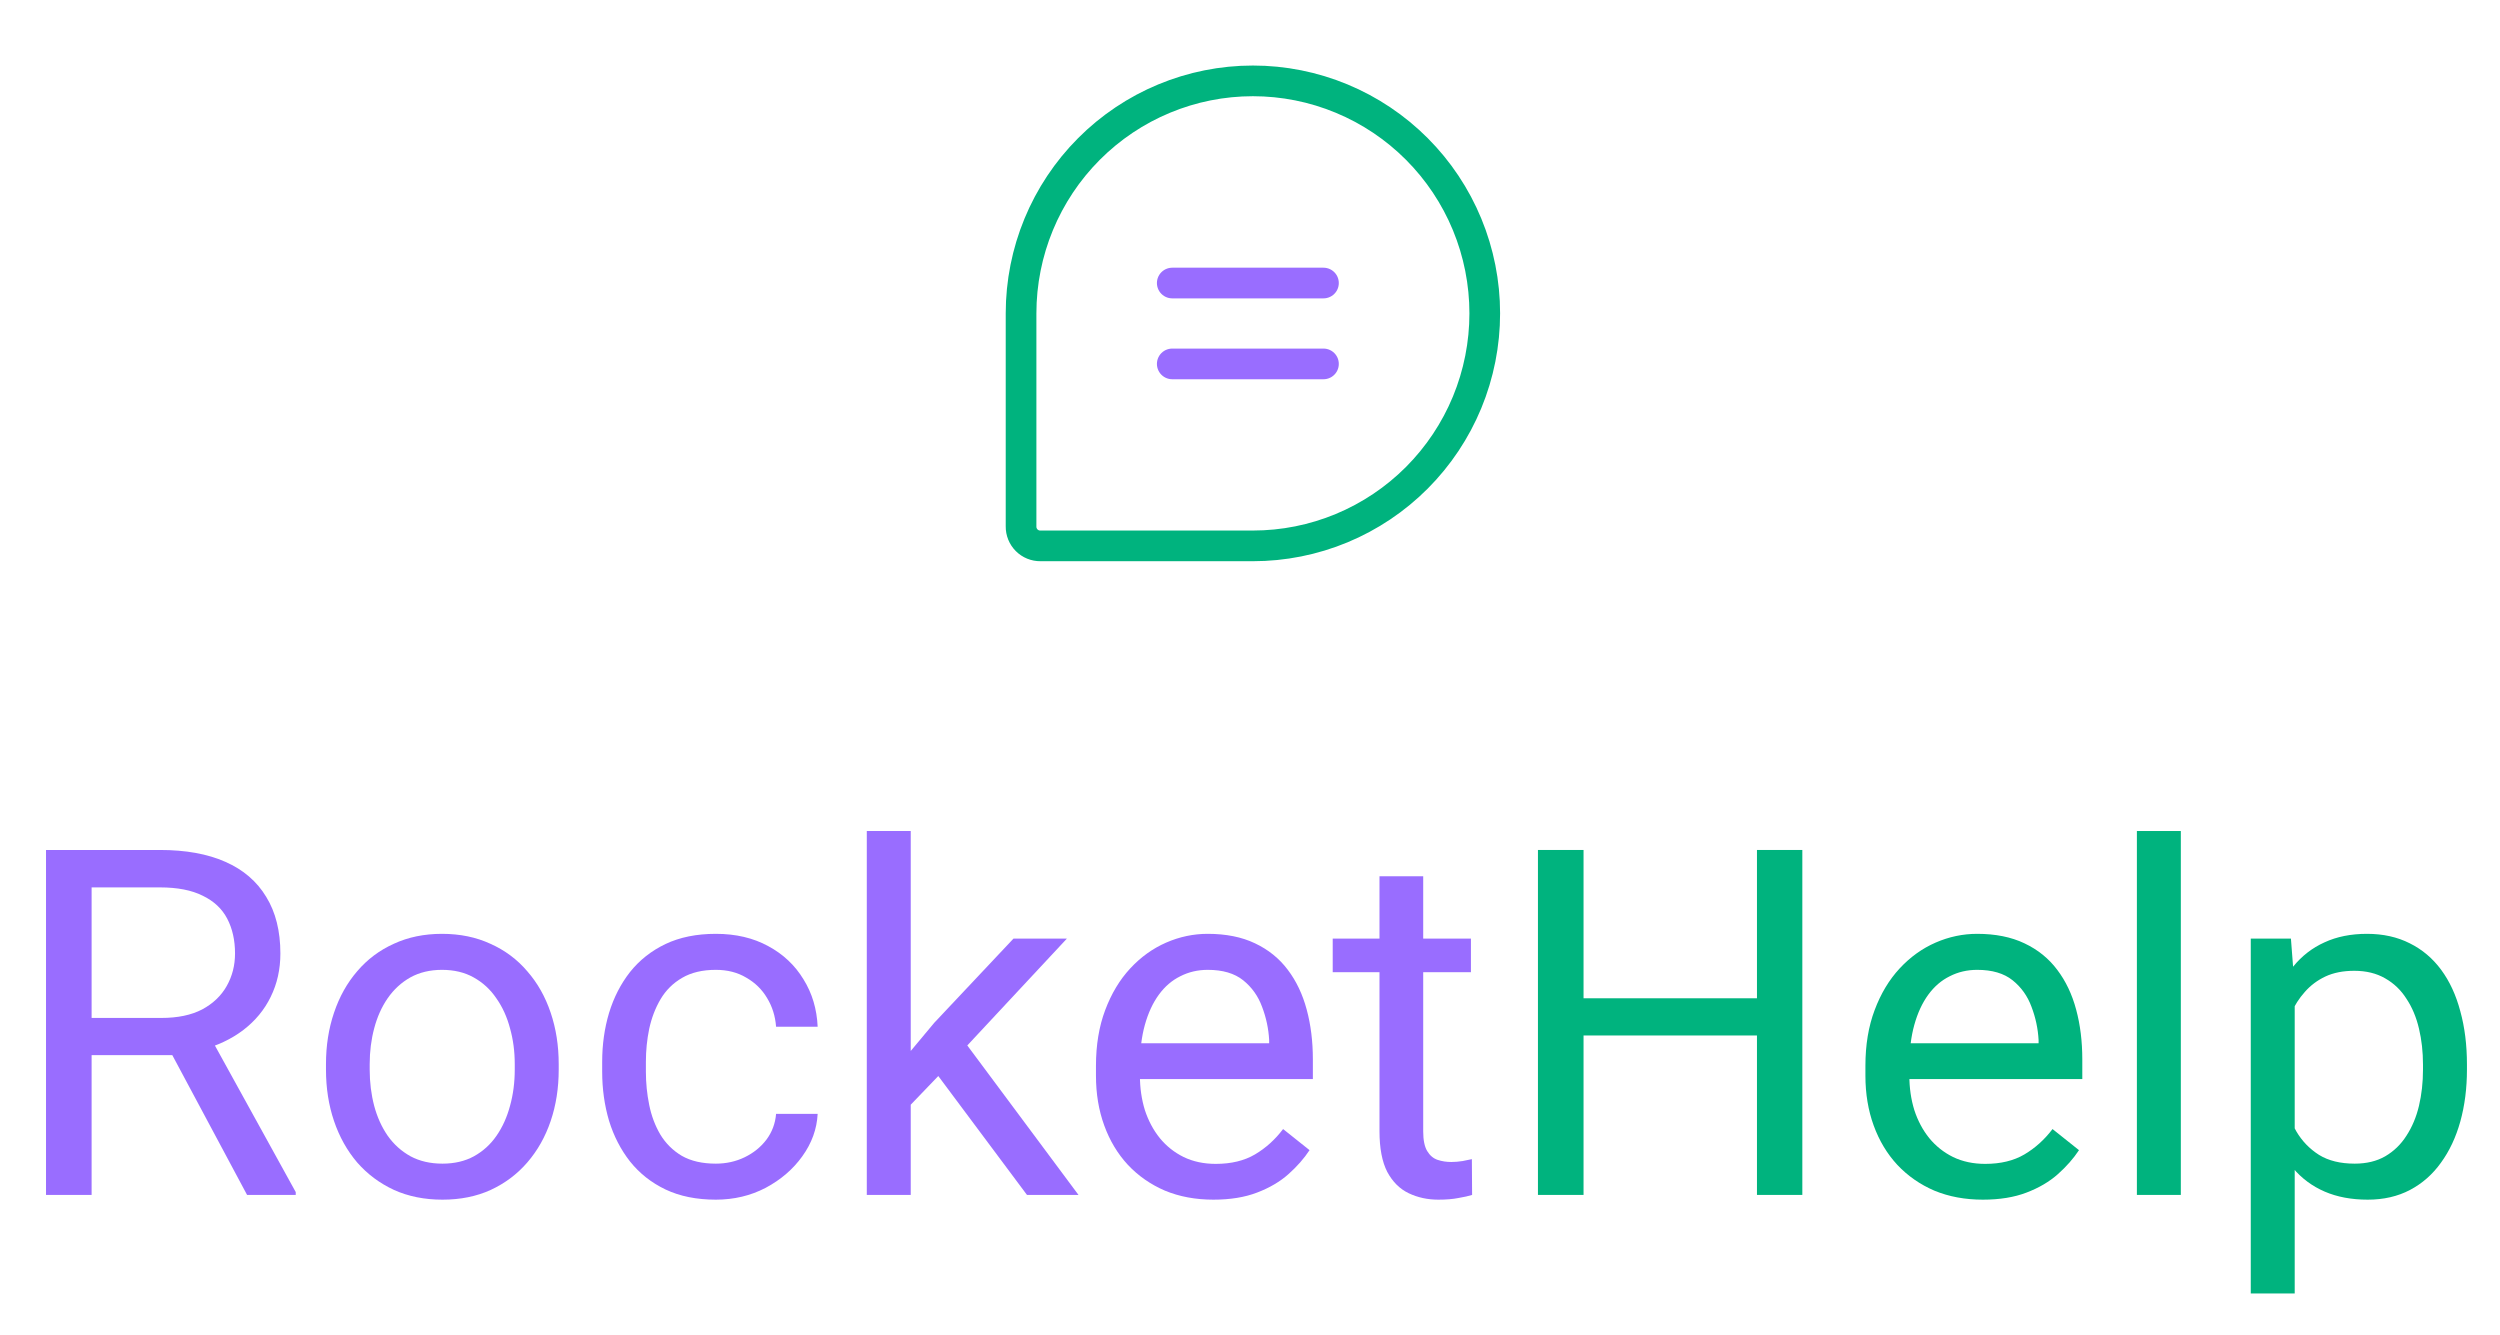
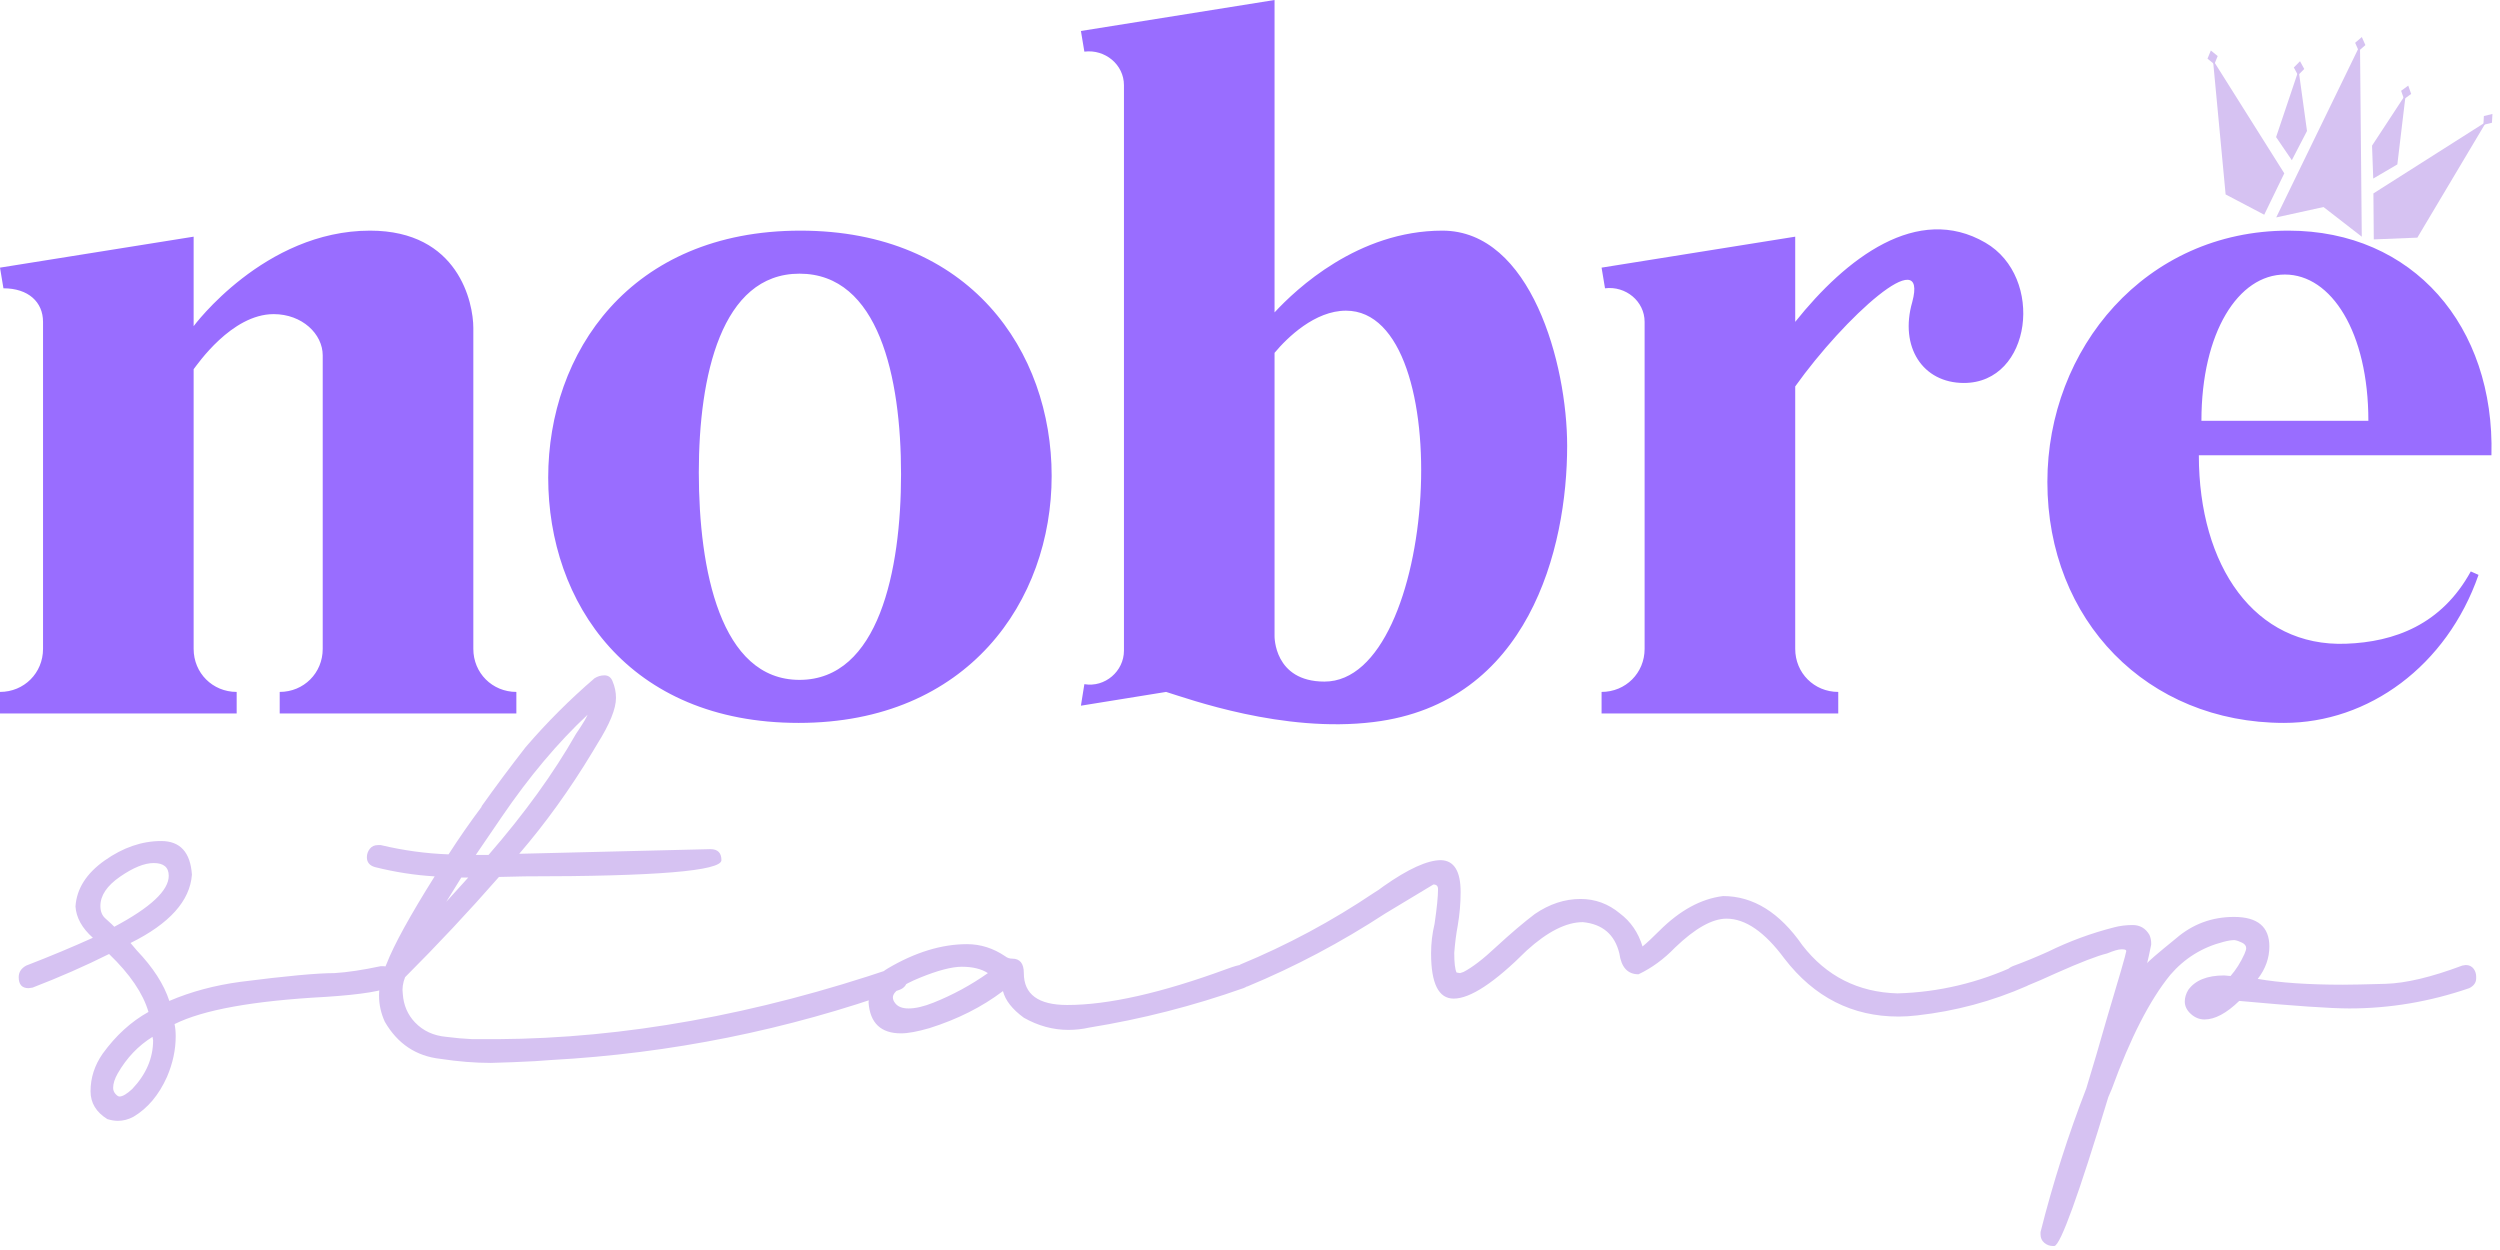
- <svg xmlns="http://www.w3.org/2000/svg" width="163" height="87" viewBox="0 0 163 87" fill="none">
-   <path d="M81.689 35.591H67.838C67.671 35.593 67.505 35.562 67.351 35.499C67.196 35.436 67.056 35.343 66.938 35.224C66.82 35.106 66.727 34.965 66.664 34.81C66.602 34.655 66.57 34.489 66.573 34.322V20.432C66.573 16.411 68.165 12.556 71 9.713C73.835 6.87 77.68 5.273 81.689 5.273V5.273C83.675 5.273 85.64 5.665 87.474 6.427C89.308 7.188 90.975 8.305 92.379 9.713C93.782 11.12 94.896 12.791 95.656 14.631C96.415 16.47 96.806 18.441 96.806 20.432V20.432C96.806 22.422 96.415 24.394 95.656 26.233C94.896 28.072 93.782 29.743 92.379 31.151C90.975 32.559 89.308 33.675 87.474 34.437C85.64 35.199 83.675 35.591 81.689 35.591V35.591Z" stroke="#00B37E" stroke-width="2" stroke-linecap="round" stroke-linejoin="round" />
-   <path d="M76.431 18.454H86.29" stroke="#996DFF" stroke-width="2" stroke-linecap="round" stroke-linejoin="round" />
-   <path d="M76.431 23.727H86.29" stroke="#996DFF" stroke-width="2" stroke-linecap="round" stroke-linejoin="round" />
-   <path d="M3 55.418H10.425C12.109 55.418 13.531 55.675 14.692 56.19C15.863 56.705 16.751 57.467 17.357 58.476C17.973 59.475 18.281 60.706 18.281 62.168C18.281 63.198 18.071 64.14 17.65 64.995C17.239 65.84 16.643 66.56 15.863 67.158C15.092 67.745 14.168 68.182 13.09 68.471L12.258 68.795H5.28L5.249 66.37H10.517C11.585 66.37 12.474 66.184 13.182 65.814C13.891 65.433 14.425 64.923 14.784 64.284C15.144 63.646 15.324 62.941 15.324 62.168C15.324 61.303 15.154 60.546 14.815 59.897C14.476 59.249 13.942 58.749 13.213 58.399C12.494 58.038 11.565 57.858 10.425 57.858H5.973V77.909H3V55.418ZM16.109 77.909L10.656 67.714L13.752 67.698L19.282 77.724V77.909H16.109Z" fill="#996DFF" />
-   <path d="M21.254 69.737V69.382C21.254 68.177 21.429 67.06 21.778 66.03C22.127 64.99 22.63 64.089 23.288 63.327C23.945 62.554 24.741 61.957 25.675 61.535C26.61 61.102 27.657 60.886 28.818 60.886C29.989 60.886 31.041 61.102 31.976 61.535C32.921 61.957 33.722 62.554 34.379 63.327C35.047 64.089 35.555 64.99 35.904 66.03C36.253 67.06 36.428 68.177 36.428 69.382V69.737C36.428 70.942 36.253 72.06 35.904 73.09C35.555 74.119 35.047 75.02 34.379 75.793C33.722 76.555 32.926 77.152 31.991 77.585C31.067 78.007 30.02 78.218 28.849 78.218C27.678 78.218 26.625 78.007 25.691 77.585C24.756 77.152 23.955 76.555 23.288 75.793C22.63 75.02 22.127 74.119 21.778 73.09C21.429 72.06 21.254 70.942 21.254 69.737ZM24.104 69.382V69.737C24.104 70.572 24.202 71.359 24.397 72.101C24.592 72.832 24.885 73.481 25.275 74.047C25.675 74.614 26.174 75.062 26.769 75.391C27.365 75.71 28.058 75.87 28.849 75.87C29.629 75.87 30.312 75.71 30.898 75.391C31.493 75.062 31.986 74.614 32.376 74.047C32.767 73.481 33.059 72.832 33.254 72.101C33.46 71.359 33.562 70.572 33.562 69.737V69.382C33.562 68.558 33.46 67.781 33.254 67.049C33.059 66.308 32.761 65.654 32.361 65.088C31.971 64.511 31.478 64.058 30.882 63.728C30.297 63.399 29.609 63.234 28.818 63.234C28.037 63.234 27.349 63.399 26.754 63.728C26.168 64.058 25.675 64.511 25.275 65.088C24.885 65.654 24.592 66.308 24.397 67.049C24.202 67.781 24.104 68.558 24.104 69.382Z" fill="#996DFF" />
-   <path d="M46.672 75.87C47.349 75.87 47.976 75.731 48.551 75.453C49.126 75.175 49.599 74.794 49.968 74.31C50.338 73.816 50.548 73.254 50.6 72.626H53.311C53.26 73.615 52.926 74.536 52.31 75.391C51.704 76.236 50.908 76.921 49.922 77.446C48.936 77.961 47.853 78.218 46.672 78.218C45.419 78.218 44.325 77.997 43.391 77.554C42.466 77.111 41.696 76.503 41.08 75.731C40.474 74.959 40.017 74.073 39.709 73.074C39.411 72.065 39.262 70.999 39.262 69.876V69.228C39.262 68.105 39.411 67.044 39.709 66.046C40.017 65.036 40.474 64.145 41.08 63.373C41.696 62.601 42.466 61.993 43.391 61.55C44.325 61.107 45.419 60.886 46.672 60.886C47.976 60.886 49.116 61.154 50.092 61.689C51.067 62.215 51.832 62.935 52.387 63.852C52.952 64.758 53.26 65.788 53.311 66.941H50.6C50.548 66.251 50.353 65.628 50.014 65.072C49.686 64.516 49.234 64.073 48.659 63.744C48.094 63.404 47.432 63.234 46.672 63.234C45.799 63.234 45.065 63.409 44.469 63.759C43.883 64.099 43.416 64.562 43.067 65.15C42.728 65.726 42.482 66.37 42.328 67.08C42.184 67.781 42.112 68.496 42.112 69.228V69.876C42.112 70.608 42.184 71.329 42.328 72.039C42.471 72.75 42.713 73.393 43.052 73.97C43.401 74.547 43.868 75.01 44.453 75.36C45.049 75.7 45.788 75.87 46.672 75.87Z" fill="#996DFF" />
-   <path d="M59.38 54.182V77.909H56.515V54.182H59.38ZM69.563 61.195L62.292 68.996L58.225 73.228L57.994 70.185L60.906 66.694L66.081 61.195H69.563ZM66.959 77.909L61.013 69.938L62.492 67.389L70.318 77.909H66.959Z" fill="#996DFF" />
-   <path d="M79.114 78.218C77.953 78.218 76.9 78.022 75.956 77.631C75.021 77.229 74.215 76.668 73.537 75.947C72.87 75.226 72.356 74.372 71.997 73.383C71.637 72.394 71.457 71.313 71.457 70.139V69.49C71.457 68.131 71.658 66.921 72.058 65.86C72.459 64.789 73.003 63.883 73.691 63.141C74.379 62.4 75.16 61.839 76.033 61.458C76.906 61.077 77.809 60.886 78.744 60.886C79.935 60.886 80.962 61.092 81.825 61.504C82.698 61.916 83.411 62.492 83.966 63.234C84.52 63.965 84.931 64.83 85.198 65.829C85.465 66.818 85.599 67.899 85.599 69.073V70.355H73.152V68.023H82.749V67.806C82.708 67.065 82.554 66.344 82.287 65.644C82.03 64.944 81.619 64.367 81.055 63.914C80.49 63.461 79.719 63.234 78.744 63.234C78.097 63.234 77.501 63.373 76.957 63.651C76.413 63.919 75.945 64.32 75.555 64.856C75.165 65.391 74.862 66.046 74.646 66.818C74.431 67.59 74.323 68.481 74.323 69.49V70.139C74.323 70.932 74.431 71.679 74.646 72.379C74.872 73.069 75.196 73.677 75.617 74.202C76.048 74.727 76.567 75.139 77.173 75.438C77.789 75.736 78.487 75.885 79.268 75.885C80.274 75.885 81.126 75.68 81.825 75.268C82.523 74.856 83.134 74.305 83.658 73.615L85.383 74.99C85.024 75.535 84.567 76.055 84.012 76.55C83.458 77.044 82.775 77.446 81.963 77.755C81.162 78.064 80.212 78.218 79.114 78.218Z" fill="#996DFF" />
-   <path d="M95.904 61.195V63.389H86.893V61.195H95.904ZM89.943 57.132H92.793V73.769C92.793 74.336 92.88 74.763 93.055 75.051C93.229 75.34 93.455 75.53 93.732 75.623C94.01 75.716 94.308 75.762 94.626 75.762C94.862 75.762 95.109 75.741 95.365 75.7C95.632 75.649 95.833 75.607 95.966 75.576L95.981 77.909C95.755 77.981 95.458 78.048 95.088 78.11C94.729 78.182 94.292 78.218 93.779 78.218C93.08 78.218 92.438 78.079 91.853 77.801C91.268 77.523 90.8 77.059 90.451 76.411C90.112 75.752 89.943 74.866 89.943 73.754V57.132Z" fill="#996DFF" />
-   <path d="M114.924 65.088V67.513H102.785V65.088H114.924ZM103.247 55.418V77.909H100.274V55.418H103.247ZM117.512 55.418V77.909H114.554V55.418H117.512Z" fill="#00B37E" />
-   <path d="M129.281 78.218C128.12 78.218 127.068 78.022 126.123 77.631C125.188 77.229 124.382 76.668 123.704 75.947C123.037 75.226 122.523 74.372 122.164 73.383C121.805 72.394 121.625 71.313 121.625 70.139V69.49C121.625 68.131 121.825 66.921 122.226 65.86C122.626 64.789 123.17 63.883 123.858 63.141C124.547 62.4 125.327 61.839 126.2 61.458C127.073 61.077 127.977 60.886 128.911 60.886C130.102 60.886 131.129 61.092 131.992 61.504C132.865 61.916 133.579 62.492 134.133 63.234C134.688 63.965 135.099 64.83 135.366 65.829C135.633 66.818 135.766 67.899 135.766 69.073V70.355H123.319V68.023H132.916V67.806C132.875 67.065 132.721 66.344 132.454 65.644C132.197 64.944 131.787 64.367 131.222 63.914C130.657 63.461 129.887 63.234 128.911 63.234C128.264 63.234 127.668 63.373 127.124 63.651C126.58 63.919 126.113 64.32 125.722 64.856C125.332 65.391 125.029 66.046 124.814 66.818C124.598 67.59 124.49 68.481 124.49 69.49V70.139C124.49 70.932 124.598 71.679 124.814 72.379C125.039 73.069 125.363 73.677 125.784 74.202C126.215 74.727 126.734 75.139 127.34 75.438C127.956 75.736 128.654 75.885 129.435 75.885C130.441 75.885 131.294 75.68 131.992 75.268C132.69 74.856 133.301 74.305 133.825 73.615L135.55 74.99C135.191 75.535 134.734 76.055 134.179 76.55C133.625 77.044 132.942 77.446 132.131 77.755C131.33 78.064 130.38 78.218 129.281 78.218Z" fill="#00B37E" />
-   <path d="M142.19 54.182V77.909H139.325V54.182H142.19Z" fill="#00B37E" />
-   <path d="M149.615 64.408V84.335H146.75V61.195H149.368L149.615 64.408ZM160.845 69.413V69.737C160.845 70.953 160.701 72.08 160.413 73.12C160.126 74.15 159.705 75.046 159.15 75.808C158.606 76.57 157.933 77.162 157.132 77.585C156.331 78.007 155.412 78.218 154.375 78.218C153.317 78.218 152.382 78.043 151.571 77.693C150.76 77.343 150.072 76.833 149.507 76.163C148.942 75.494 148.49 74.691 148.151 73.754C147.823 72.817 147.597 71.761 147.474 70.587V68.857C147.597 67.621 147.828 66.514 148.167 65.536C148.506 64.557 148.952 63.723 149.507 63.033C150.072 62.333 150.755 61.803 151.556 61.442C152.357 61.071 153.281 60.886 154.329 60.886C155.376 60.886 156.305 61.092 157.117 61.504C157.928 61.906 158.611 62.482 159.166 63.234C159.72 63.986 160.136 64.887 160.413 65.937C160.701 66.978 160.845 68.136 160.845 69.413ZM157.979 69.737V69.413C157.979 68.579 157.892 67.796 157.717 67.065C157.543 66.323 157.271 65.675 156.901 65.119C156.542 64.552 156.079 64.109 155.515 63.79C154.95 63.461 154.277 63.296 153.497 63.296C152.778 63.296 152.151 63.419 151.617 63.667C151.094 63.914 150.647 64.248 150.277 64.671C149.907 65.083 149.604 65.556 149.368 66.092C149.142 66.617 148.973 67.163 148.86 67.729V71.73C149.065 72.451 149.353 73.131 149.723 73.769C150.092 74.397 150.585 74.907 151.201 75.299C151.818 75.68 152.593 75.87 153.527 75.87C154.298 75.87 154.96 75.71 155.515 75.391C156.079 75.062 156.542 74.614 156.901 74.047C157.271 73.481 157.543 72.832 157.717 72.101C157.892 71.359 157.979 70.572 157.979 69.737Z" fill="#00B37E" />
+ <svg xmlns="http://www.w3.org/2000/svg" width="160" height="80" viewBox="0 0 160 80" fill="none">
+   <path fill-rule="evenodd" clip-rule="evenodd" d="M151.04 2.889L145.678 13.915L148.705 13.25L151.154 15.149L151.04 2.889Z" fill="#D6C2F2" />
+   <path fill-rule="evenodd" clip-rule="evenodd" d="M151.898 12.379L151.922 15.322L154.71 15.209L159.132 7.784L151.898 12.379Z" fill="#D6C2F2" />
+   <path fill-rule="evenodd" clip-rule="evenodd" d="M146.194 11.094L144.91 13.742L142.44 12.444L141.63 3.841L146.194 11.094Z" fill="#D6C2F2" />
+   <path fill-rule="evenodd" clip-rule="evenodd" d="M147.648 8.383L146.677 10.253L145.67 8.774L147.111 4.489L147.648 8.383Z" fill="#D6C2F2" />
+   <path fill-rule="evenodd" clip-rule="evenodd" d="M151.811 9.321L151.887 11.427L153.43 10.522L153.966 6.034L151.811 9.321Z" fill="#D6C2F2" />
+   <path fill-rule="evenodd" clip-rule="evenodd" d="M151.157 2.371L151.385 2.887L150.957 3.256L150.729 2.739L151.157 2.371Z" fill="#D6C2F2" />
+   <path fill-rule="evenodd" clip-rule="evenodd" d="M147.202 3.918L147.471 4.414L147.074 4.816L146.805 4.319L147.202 3.918Z" fill="#D6C2F2" />
+   <path fill-rule="evenodd" clip-rule="evenodd" d="M159.516 7.293L159.485 7.857L158.937 7.991L158.968 7.427L159.516 7.293Z" fill="#D6C2F2" />
+   <path fill-rule="evenodd" clip-rule="evenodd" d="M154.128 5.478L153.672 5.811L153.858 6.345L154.314 6.011L154.128 5.478Z" fill="#D6C2F2" />
+   <path fill-rule="evenodd" clip-rule="evenodd" d="M141.494 3.232L141.28 3.755L141.718 4.111L141.932 3.588L141.494 3.232Z" fill="#D6C2F2" />
+   <path d="M23.684 14.761C16.909 14.761 12.393 20.875 12.393 20.875V15.147L0 17.129L0.22 18.451C1.818 18.451 2.754 19.333 2.754 20.599V41.529C2.754 43.071 1.542 44.283 0 44.283V45.66H15.147V44.283C13.604 44.283 12.393 43.071 12.393 41.529V23.629C12.613 23.353 14.816 20.104 17.515 20.104C19.333 20.104 20.654 21.37 20.654 22.747V41.529C20.654 43.071 19.443 44.283 17.901 44.283V45.66H33.047V44.283C31.505 44.283 30.293 43.071 30.293 41.529V20.985C30.293 19.388 29.357 14.761 23.684 14.761V14.761ZM51.223 14.761C40.317 14.761 35.085 22.582 35.085 30.569C35.085 38.555 40.207 46.266 51.113 46.266C61.963 46.266 67.306 38.445 67.306 30.458C67.306 22.472 62.073 14.761 51.223 14.761V14.761ZM51.168 43.512C46.101 43.512 44.724 36.462 44.724 30.238C44.724 24.069 46.156 17.515 51.168 17.515C56.235 17.515 57.667 24.124 57.667 30.348C57.667 36.517 56.235 43.512 51.168 43.512V43.512ZM92.312 14.761C86.914 14.761 82.948 18.506 81.571 19.994V0L69.179 1.983L69.399 3.305C70.721 3.139 71.933 4.131 71.933 5.453V41.639C71.933 42.961 70.721 44.008 69.399 43.787L69.179 45.164L74.631 44.283C76.063 44.724 82.122 46.927 87.905 46.211C97.819 44.999 100.298 35.14 100.298 28.531C100.298 23.298 97.985 14.761 92.312 14.761V14.761ZM84.766 43.622C81.516 43.622 81.571 40.703 81.571 40.703V22.582C82.397 21.591 84.16 19.883 86.143 19.883C93.413 19.883 92.036 43.622 84.766 43.622V43.622ZM127.066 15.532C122.715 12.999 118.143 16.524 114.894 20.599V15.147L102.501 17.129L102.721 18.451C104.043 18.286 105.255 19.277 105.255 20.599V41.529C105.255 43.071 104.043 44.283 102.501 44.283V45.66H117.648V44.283C116.105 44.283 114.894 43.071 114.894 41.529V24.73C118.033 20.324 123.431 15.422 122.384 19.333C121.558 22.197 123.045 24.51 125.689 24.51C130.04 24.51 130.867 17.735 127.066 15.532V15.532ZM146.454 14.761C137.311 14.761 131.032 22.307 131.032 30.844C131.032 39.712 137.421 46.266 146.178 46.266C151.576 46.266 156.588 42.631 158.626 36.792L158.13 36.572C156.258 39.987 153.228 41.089 150.144 41.199C144.306 41.419 140.726 36.242 140.726 29.137H159.452C159.673 20.875 154.44 14.761 146.454 14.761ZM140.891 26.933C140.891 21.26 143.259 17.57 146.233 17.57C149.208 17.57 151.576 21.26 151.576 26.933H140.891V26.933Z" fill="#996DFF" />
+   <path d="M9.762 66.358C8.847 66.926 8.106 67.705 7.537 68.694C7.34 69.04 7.241 69.349 7.241 69.621C7.241 69.769 7.29 69.899 7.389 70.01C7.488 70.121 7.574 70.177 7.648 70.177C7.846 70.177 8.118 70.016 8.464 69.695C9.354 68.755 9.799 67.717 9.799 66.58L9.762 66.358ZM7.315 59.313C9.638 58.078 10.8 56.99 10.8 56.051C10.8 55.507 10.479 55.235 9.836 55.235C9.243 55.235 8.526 55.526 7.686 56.106C6.845 56.687 6.425 57.311 6.425 57.979C6.425 58.325 6.53 58.59 6.74 58.776C6.95 58.961 7.086 59.085 7.148 59.147C7.21 59.208 7.265 59.264 7.315 59.313V59.313ZM7.537 71.734C7.34 71.734 7.117 71.697 6.87 71.623C6.153 71.178 5.795 70.585 5.795 69.843C5.795 68.978 6.054 68.175 6.573 67.433C7.414 66.271 8.39 65.382 9.502 64.764C9.156 63.577 8.316 62.341 6.981 61.056C5.449 61.822 3.817 62.539 2.087 63.206L1.827 63.243C1.407 63.243 1.197 63.009 1.197 62.539C1.197 62.218 1.358 61.971 1.679 61.797C3.212 61.204 4.633 60.611 5.943 60.018C5.251 59.4 4.88 58.733 4.831 58.016C4.905 56.879 5.529 55.896 6.703 55.068C7.877 54.24 9.082 53.826 10.318 53.826C11.529 53.826 12.184 54.543 12.283 55.977C12.159 57.657 10.849 59.116 8.353 60.352L8.761 60.834C9.799 61.921 10.491 62.996 10.837 64.059C12.221 63.466 13.741 63.058 15.397 62.836C18.289 62.465 20.291 62.279 21.404 62.279C22.22 62.23 23.208 62.082 24.37 61.835H24.518C24.84 61.835 25.037 62.045 25.111 62.465L25.148 63.095C24.58 63.416 23.146 63.651 20.848 63.8C16.225 64.047 13 64.628 11.171 65.542C11.22 65.765 11.245 66.024 11.245 66.321C11.245 67.186 11.059 68.051 10.689 68.916C10.17 70.078 9.453 70.931 8.538 71.475C8.217 71.647 7.883 71.734 7.537 71.734V71.734ZM31.414 68.026C30.401 68.026 29.326 67.94 28.189 67.767C26.631 67.594 25.445 66.803 24.629 65.394C24.382 64.85 24.259 64.294 24.259 63.725C24.259 63.058 24.419 62.378 24.741 61.686C25.21 60.475 26.236 58.609 27.818 56.088C26.557 56.014 25.284 55.816 23.999 55.495C23.653 55.396 23.48 55.186 23.48 54.864C23.48 54.666 23.542 54.487 23.665 54.327C23.789 54.166 23.962 54.086 24.184 54.086H24.37C25.828 54.432 27.274 54.629 28.708 54.679C29.375 53.641 30.08 52.627 30.821 51.639V51.602C31.736 50.316 32.675 49.056 33.639 47.82C34.998 46.238 36.469 44.767 38.051 43.408C38.249 43.284 38.459 43.222 38.681 43.222C38.928 43.222 39.102 43.346 39.2 43.593C39.349 43.939 39.423 44.297 39.423 44.668C39.423 45.36 39.027 46.337 38.236 47.597L37.903 48.153C36.469 50.526 34.912 52.689 33.231 54.642L45.466 54.345C45.936 54.345 46.171 54.58 46.171 55.05C46.171 55.742 41.969 56.088 33.565 56.088L31.933 56.125C30.006 58.325 28.003 60.463 25.927 62.539C25.779 62.91 25.729 63.268 25.779 63.614C25.828 64.331 26.088 64.937 26.557 65.431C27.076 65.975 27.744 66.284 28.559 66.358C29.128 66.432 29.684 66.481 30.228 66.506H31.859C39.942 66.457 48.383 64.937 57.182 61.946L57.405 61.909C57.603 61.909 57.763 61.983 57.887 62.131C58.011 62.279 58.072 62.44 58.072 62.613C58.072 62.984 57.899 63.231 57.553 63.355C50.36 65.925 42.933 67.421 35.27 67.841L34.232 67.915C33.293 67.965 32.354 68.002 31.414 68.026V68.026ZM31.266 54.716C33.565 52.071 35.431 49.488 36.865 46.967L37.161 46.522C37.359 46.225 37.507 45.966 37.606 45.743C35.703 47.523 33.874 49.698 32.119 52.269L30.45 54.716H31.266ZM28.559 57.719L29.968 56.162H29.523L28.559 57.719V57.719ZM58.146 64.541C58.591 64.541 59.123 64.418 59.741 64.17C60.977 63.676 62.138 63.046 63.226 62.279C62.806 62.008 62.25 61.872 61.557 61.872C60.915 61.872 60.019 62.106 58.869 62.576C57.72 63.046 57.145 63.466 57.145 63.837C57.145 63.96 57.195 64.084 57.294 64.207C57.467 64.43 57.751 64.541 58.146 64.541V64.541ZM57.664 66.135C56.379 66.135 55.687 65.481 55.588 64.17C55.613 63.182 56.021 62.453 56.812 61.983C58.567 60.945 60.26 60.426 61.891 60.426C62.756 60.426 63.572 60.685 64.338 61.204C64.462 61.303 64.61 61.353 64.783 61.353C65.278 61.353 65.525 61.662 65.525 62.279C65.525 63.639 66.452 64.319 68.305 64.319C70.925 64.319 74.324 63.553 78.501 62.02C78.971 61.847 79.268 61.761 79.391 61.761C79.589 61.761 79.756 61.847 79.892 62.02C80.028 62.193 80.096 62.366 80.096 62.539C80.096 62.885 79.923 63.12 79.577 63.243C76.363 64.38 73.076 65.221 69.714 65.765C69.269 65.864 68.824 65.913 68.379 65.913C67.391 65.913 66.439 65.653 65.525 65.134C64.783 64.591 64.338 64.022 64.19 63.429C62.855 64.442 61.286 65.233 59.481 65.802C58.715 66.024 58.109 66.135 57.664 66.135V66.135ZM121.51 65.06C118.544 65.06 116.109 63.824 114.206 61.353C112.945 59.647 111.709 58.794 110.498 58.794C109.584 58.794 108.484 59.412 107.199 60.648C106.482 61.39 105.703 61.958 104.863 62.354C104.171 62.354 103.763 61.909 103.639 61.019C103.343 59.808 102.564 59.14 101.303 59.017C100.241 59.017 99.042 59.622 97.707 60.834C95.655 62.885 94.098 63.911 93.035 63.911C92.071 63.911 91.589 62.947 91.589 61.019C91.589 60.376 91.663 59.746 91.812 59.128C91.96 58.115 92.034 57.373 92.034 56.904C92.034 56.706 91.935 56.607 91.738 56.607L88.66 58.461C85.818 60.315 82.876 61.872 79.836 63.132L79.614 63.169C79.169 63.169 78.946 62.935 78.946 62.465C78.946 62.144 79.095 61.896 79.391 61.723C82.382 60.487 85.237 58.955 87.956 57.126C88.129 57.027 88.327 56.891 88.549 56.718C90.131 55.606 91.355 55.05 92.22 55.05C93.06 55.074 93.48 55.754 93.48 57.089C93.48 57.806 93.418 58.523 93.295 59.239C93.196 59.758 93.122 60.339 93.072 60.982C93.072 61.624 93.122 62.045 93.221 62.242L93.443 62.279L93.666 62.205C94.234 61.909 94.926 61.377 95.742 60.611C96.681 59.746 97.509 59.041 98.226 58.498C99.165 57.855 100.142 57.534 101.155 57.534C102.094 57.534 102.935 57.843 103.676 58.461C104.368 58.98 104.85 59.684 105.122 60.574C105.394 60.352 105.753 60.018 106.197 59.573C107.508 58.263 108.867 57.521 110.276 57.348C112.204 57.348 113.897 58.399 115.355 60.5C116.888 62.477 118.915 63.503 121.436 63.577C124.081 63.503 126.627 62.898 129.074 61.761L129.333 61.723C129.803 61.723 130.075 61.958 130.149 62.428C130.149 62.724 130.013 62.947 129.741 63.095C127.492 64.084 125.144 64.714 122.696 64.986C122.276 65.035 121.881 65.06 121.51 65.06V65.06ZM131.484 79.743H131.372C131.175 79.743 130.995 79.674 130.835 79.539C130.674 79.403 130.594 79.224 130.594 79.001V78.853C131.385 75.714 132.361 72.649 133.523 69.658C133.968 68.199 134.4 66.729 134.82 65.246C135.636 62.527 136.056 61.068 136.081 60.871C136.081 60.797 136.007 60.759 135.859 60.759H135.747C135.574 60.759 135.278 60.846 134.858 61.019C134.24 61.167 133.152 61.587 131.595 62.279C130.087 62.972 129.21 63.318 128.962 63.318C128.765 63.318 128.604 63.237 128.48 63.077C128.357 62.916 128.295 62.737 128.295 62.539C128.295 62.218 128.468 61.983 128.814 61.835C129.556 61.563 130.309 61.254 131.076 60.908C132.435 60.24 133.844 59.721 135.302 59.35C135.673 59.252 136.069 59.202 136.489 59.202C136.959 59.202 137.317 59.412 137.564 59.833C137.638 60.005 137.675 60.178 137.675 60.352V60.463L137.527 61.167L137.416 61.649C137.465 61.55 138.083 61.019 139.27 60.055C140.332 59.14 141.568 58.683 142.977 58.683C144.485 58.683 145.239 59.313 145.239 60.574C145.239 61.316 144.992 62.008 144.497 62.65C145.931 62.898 147.748 63.021 149.948 63.021C150.467 63.021 151.375 63.002 152.673 62.965C153.97 62.928 155.608 62.539 157.585 61.797L157.808 61.761C158.03 61.761 158.203 61.847 158.327 62.02C158.426 62.168 158.475 62.329 158.475 62.502V62.613C158.475 62.885 158.327 63.095 158.03 63.243C155.509 64.109 152.951 64.541 150.355 64.541C149.169 64.541 146.821 64.38 143.311 64.059C142.495 64.85 141.754 65.246 141.086 65.246C140.765 65.246 140.475 65.128 140.215 64.893C139.956 64.659 139.826 64.393 139.826 64.096C139.826 63.849 139.9 63.602 140.048 63.355C140.493 62.737 141.259 62.428 142.347 62.428L142.755 62.465C143.101 62.069 143.397 61.6 143.645 61.056C143.719 60.883 143.756 60.759 143.756 60.685C143.756 60.537 143.669 60.419 143.496 60.333C143.323 60.246 143.163 60.191 143.014 60.166C142.817 60.166 142.582 60.203 142.31 60.277C140.95 60.623 139.813 61.328 138.899 62.391C137.589 63.997 136.341 66.432 135.154 69.695L134.932 70.214C133.028 76.492 131.879 79.668 131.484 79.743V79.743Z" fill="#D6C2F2" />
</svg>
